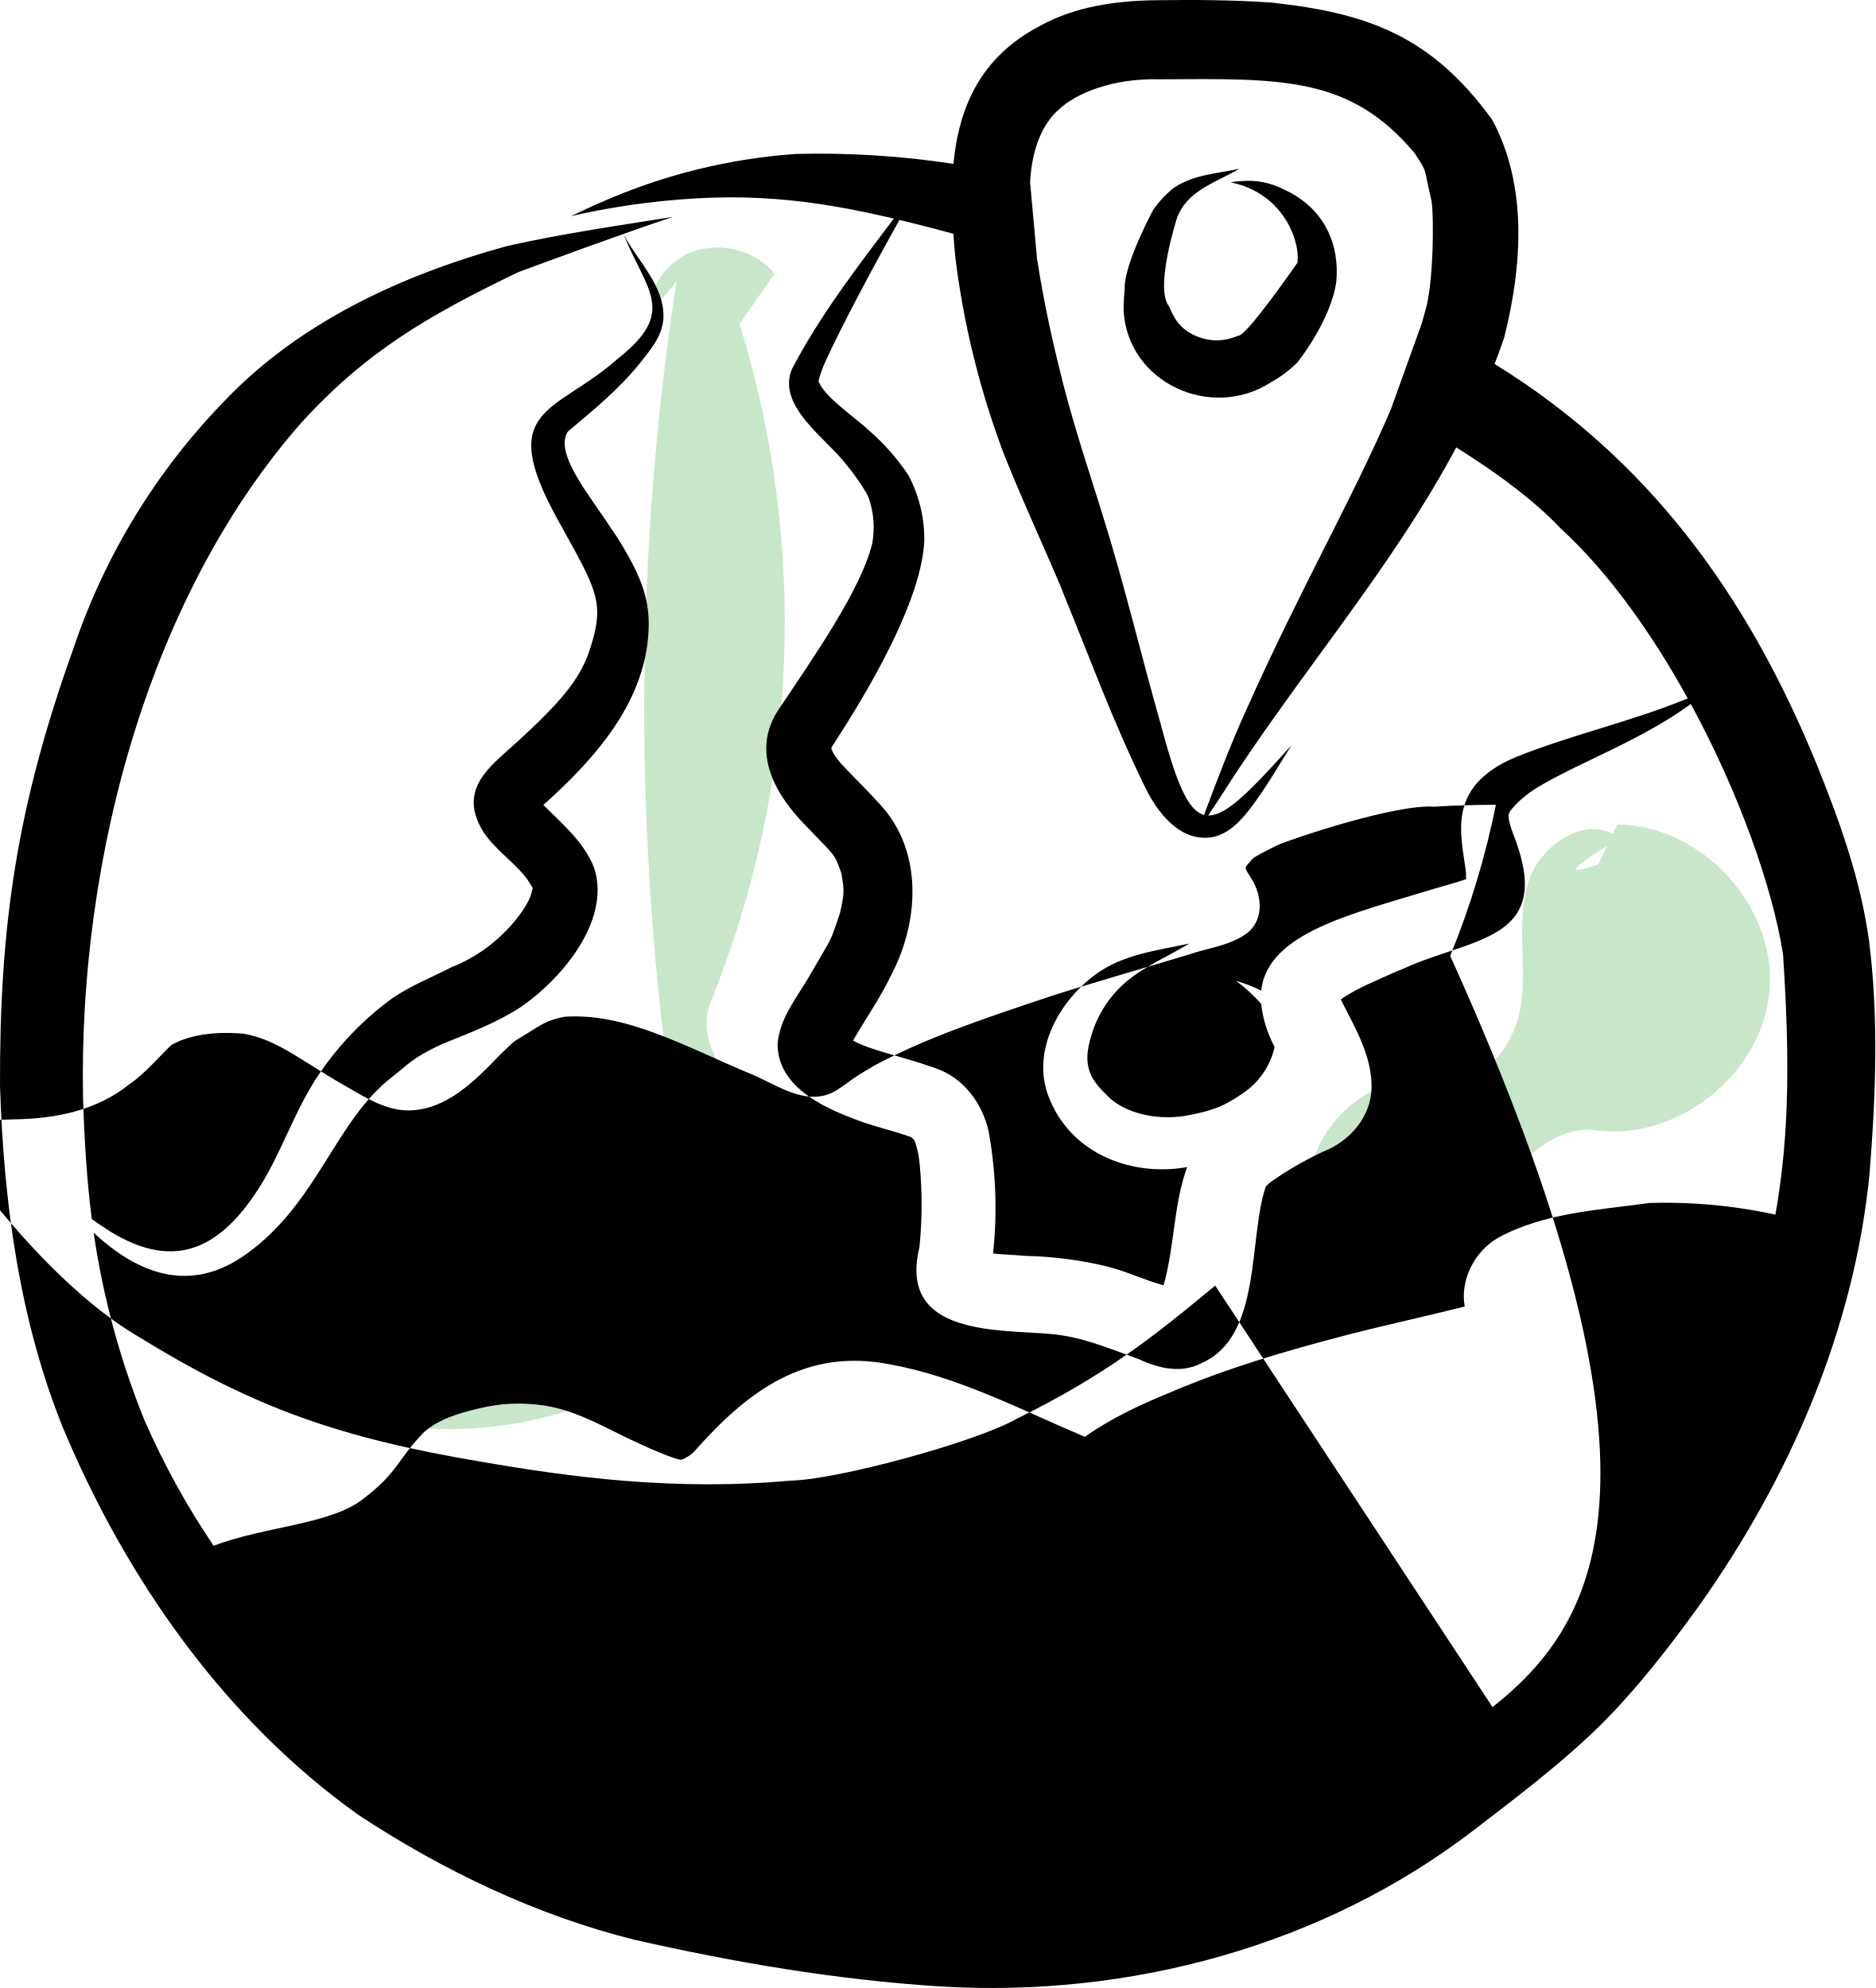
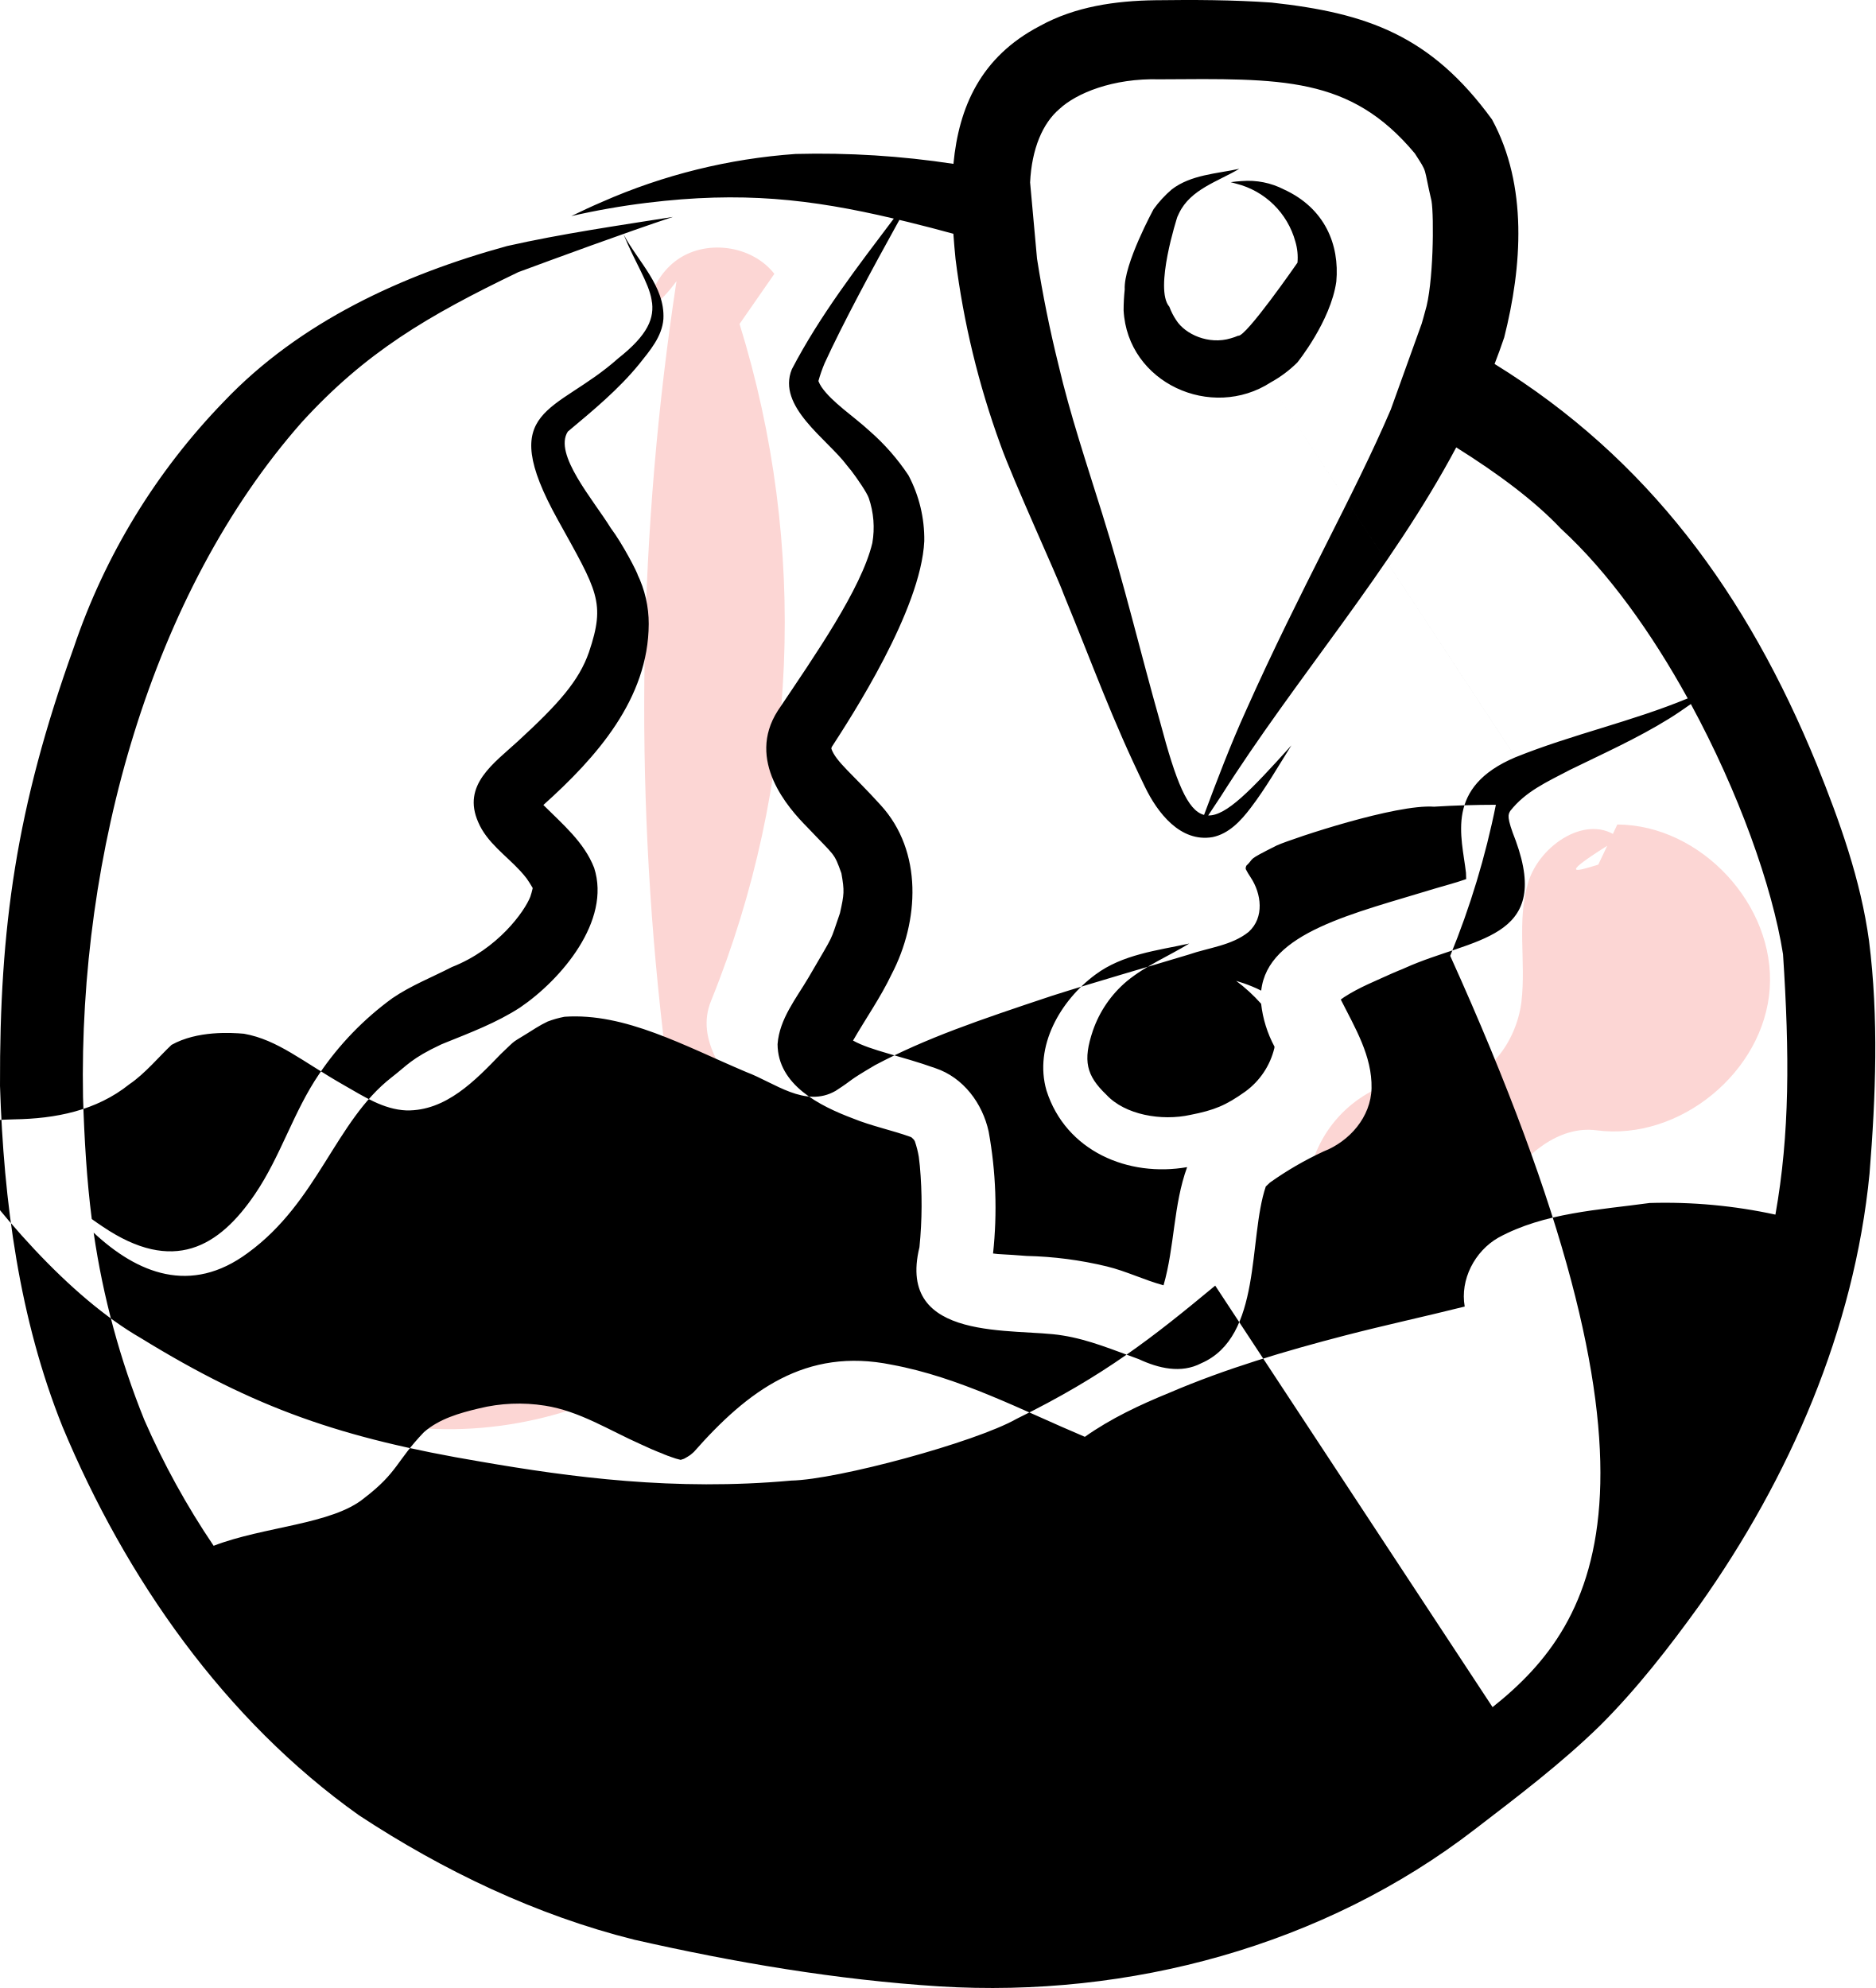
<svg xmlns="http://www.w3.org/2000/svg" data-name="Layer 1" width="497.024" height="526.927" viewBox="0 0 497.024 526.927">
-   <path d="M530.786,261.058a749.828,749.828,0,0,0-3.563,199.409c2.192,18.859-17.827,32.914-36.391,36.89s-38.878,2.878-55.119,12.712-22.58,37.917-5.523,46.254c46.294,22.629,109.02.988,131.513-45.372,9.731-20.057-30.197-38.494-21.76-59.129a267.206,267.206,0,0,0,7.555-179.417l9.225-13.281c-6.03-7.738-18.537-9.32-26.303-3.327S521.011,274.29,530.786,261.058Z" transform="translate(-351.488 -186.5363)" fill="#c8e6c9" />
-   <path d="M780.657,408.724c-8.133-6.765-21.046,1.547-24.129,11.667s-.567,21.066-1.794,31.573-9.194,22.092-19.645,20.454a32.252,32.252,0,0,0-29.651,52.651c5.568,8.487,19.13,7.191,26.937.705s11.896-16.277,17.551-24.706,14.645-16.254,24.71-14.936c21.972,2.878,44.395-15.492,45.896-37.601s-18.233-43.341-40.392-43.46l-5.045,10.632C769.223,417.531,763.349,419.358,780.657,408.724Z" transform="translate(-351.488 -186.5363)" fill="#c8e6c9" />
+   <path d="M530.786,261.058a749.828,749.828,0,0,0-3.563,199.409c2.192,18.859-17.827,32.914-36.391,36.89s-38.878,2.878-55.119,12.712-22.58,37.917-5.523,46.254c46.294,22.629,109.02.988,131.513-45.372,9.731-20.057-30.197-38.494-21.76-59.129a267.206,267.206,0,0,0,7.555-179.417l9.225-13.281c-6.03-7.738-18.537-9.32-26.303-3.327S521.011,274.29,530.786,261.058Z" transform="translate(-351.488 -186.5363)" fill="#FCD6D4" />
+   <path d="M780.657,408.724c-8.133-6.765-21.046,1.547-24.129,11.667s-.567,21.066-1.794,31.573-9.194,22.092-19.645,20.454a32.252,32.252,0,0,0-29.651,52.651c5.568,8.487,19.13,7.191,26.937.705s11.896-16.277,17.551-24.706,14.645-16.254,24.71-14.936c21.972,2.878,44.395-15.492,45.896-37.601s-18.233-43.341-40.392-43.46l-5.045,10.632C769.223,417.531,763.349,419.358,780.657,408.724Z" transform="translate(-351.488 -186.5363)" fill="#FCD6D4" />
  <path d="M687.315,499.992c-.011.029-.02.062-.031.092.03-.062.061-.122.09-.184a1.111,1.111,0,0,0,.02-.115C687.367,499.854,687.344,499.923,687.315,499.992Z" transform="translate(-351.488 -186.5363)" />
  <path d="M846.848,435.896c-2.206-16.162-7.755-31.614-13.827-46.678-18.522-45.323-44.79-81.129-85.413-106.217.887-2.32,1.758-4.649,2.547-7.021,4.741-18.759,6.3-40.256-3.23-57.779-16.243-22.318-33.148-28.213-58.425-30.983-10.25-.716-20.544-.758-30.814-.618-10.511.139-21.247,1.659-30.562,6.804-15.768,8.211-21.508,21.583-22.941,36.564A236.703,236.703,0,0,0,562.35,227.344a153.946,153.946,0,0,0-51.251,12.689c-2.767,1.186-5.497,2.46-8.202,3.779a196.247,196.247,0,0,1,20.045-3.518c25.118-3.082,43.318-1.028,65.435,4.177-9.69,12.855-19.588,25.683-27.017,39.93-4.065,9.9,9.391,18.493,14.603,25.496.871,1.113,1.063,1.308.923,1.102,1.893,2.473,4.351,6.107,4.847,7.51a24.023,24.023,0,0,1,.952,11.97c-2.923,12.152-15.177,29.702-25.061,44.448-8.435,13.178,2.779,25.782,7.785,30.828,7.503,7.927,7.056,6.631,9.078,12.237.837,4.719.752,5.52-.383,10.589-2.88,8.22-1.032,4.5-8.334,17.061-3.278,5.564-7.706,10.979-8.198,17.646.047,10.818,11.128,16.36,19.959,19.692,4.969,2.023,10.251,3.093,15.288,4.899.114.062.211.114.311.171.192.18.383.359.561.553.045.071.074.115.124.195.061.105.093.165.145.256a25.319,25.319,0,0,1,1.046,4.125c.092.798.187,1.595.275,2.393a113.247,113.247,0,0,1-.104,21.53c-6.239,25.54,25.473,21.277,37.936,23.406,7.006,1.101,13.545,3.891,20.182,6.269,5.227,2.429,11.191,3.899,16.574,1.09,16.193-7.02,12.386-32.925,17.099-46.845.286-.284.653-.639,1.106-1.049a89.445,89.445,0,0,1,14.187-8.233c6.927-2.698,12.559-9.138,12.736-16.775.176-8.514-4.379-16.019-8.154-23.499.301-.213.593-.437.901-.641,3.975-2.594,8.435-4.325,12.733-6.301q.892-.379,1.783-.757c.215-.074.77-.296,1.633-.683,17.923-8.065,38.894-7.274,29.343-33.66-2.559-6.5-2.011-6.942-1.481-7.942,4.083-5.18,9.566-7.611,15.81-10.883,8.849-4.33,17.877-8.367,26.264-13.565,1.984-1.218,3.89-2.553,5.795-3.89,12.612,23.235,21.573,48.237,24.43,66.301,1.738,26.475,1.801,47.57-2.017,69.032a137.439,137.439,0,0,0-33.325-3.083c-13.486,1.858-27.932,2.555-40.098,9.183-6.308,3.605-10.188,11.167-8.923,18.265-10.541,2.639-21.167,4.934-31.688,7.657-15.841,4.115-31.579,8.759-46.641,15.219-7.783,3.184-15.476,6.793-22.349,11.656-16.77-7.078-33.188-15.792-51.204-19.117-22.769-4.653-38.153,6.916-52.419,23.122-.311.294-.65.555-.978.83a17.638,17.638,0,0,1-1.608.967l-.041.019c-.288.101-.577.197-.869.284a17.949,17.949,0,0,1-2.492-.75c-1.027-.393-1.041-.38-.678-.219-.184-.077-.368-.156-.553-.233q-.278-.094-.549-.208c-.916-.457-1.63-.534-6.296-2.714-8.323-3.69-16.288-8.829-25.408-10.245a44.199,44.199,0,0,0-17.539.744c-5.142,1.222-10.465,2.738-14.527,6.277-7.353,7.657-6.855,10.607-15.846,17.489-8.49,7.006-26.566,7.483-39.898,12.635a208.915,208.915,0,0,1-18.357-33.335,215.196,215.196,0,0,1-13.445-49.663c11.548,10.772,25.69,16.632,40.889,5.358,18.594-13.555,23.131-34.859,38.053-46.496,4.16-3.199,5.218-5.019,13.136-8.733l.187-.08c.197-.08.43-.176.748-.308,6.821-2.757,13.769-5.373,19.97-9.392,10.919-7.408,24.207-22.987,19.672-37.032-2.653-6.828-8.377-11.592-13.46-16.671,14.07-12.628,27.843-28.114,27.923-47.971a30.112,30.112,0,0,0-3.029-13.25c.111.265.22.52.212.499-.191-.943-4.114-8.521-7.257-12.702-4.607-7.475-15.249-19.607-11.363-25.558,6.671-5.583,13.41-11.135,18.935-17.914,2.803-3.537,6.054-7.253,6.394-11.95.442-8.67-6.753-15.188-10.561-22.401,6.036,14.927,14.283,20.471-1.393,32.838-16.572,14.805-32.75,12.658-16.026,42.835,10.477,18.936,12.724,21.796,8.248,35.063-2.648,7.61-8.017,13.671-18.82,23.602-6.383,5.88-14.906,11.585-10.522,21.479,2.273,5.357,7.342,8.776,11.181,12.947.586.617,1.108,1.288,1.641,1.949.394.58,1.127,1.658,1.579,2.481l.013.04c-.001.038.006.076.004.114a20.506,20.506,0,0,1-.621,2.216c-1.514,3.876-8.594,13.868-20.798,18.641-5.26,2.715-10.837,4.888-15.741,8.239A80.801,80.801,0,0,0,436.069,471.218c-6.784,9.952-10.186,21.785-16.963,31.767-9.612,14.191-21.721,21.286-40.373,8.685-.989-.652-1.959-1.33-2.922-2.019-1.335-10.457-1.962-20.978-2.32-32.321-1.193-64.52,18.169-133.76,57.989-178.893,16.906-18.508,33.212-28.147,57.383-39.771,9.264-3.42,28.253-10.431,40.958-14.634-14.68,2.33-29.412,4.447-43.921,7.714-27.746,7.612-54.999,20.1-75.071,41.221a173.303,173.303,0,0,0-39.818,65.277c-15.229,42.444-19.651,73.993-19.522,116.088.965,30.652,5.086,61.777,16.58,90.388,16.718,40.091,42.894,77.616,78.559,102.964,22.322,14.684,46.98,26.491,72.957,32.977,26.615,6.046,53.648,10.639,80.906,12.377C650.728,716.136,702.344,702.318,742.403,671.384c11.374-8.73,22.862-17.418,33.133-27.454,9.8-9.767,18.318-20.739,26.392-31.95,23.874-33.734,41.002-72.998,45.055-114.369C848.63,477.136,849.433,456.318,846.848,435.896ZM720.104,295.064c-9.784,22.912-23.975,47.517-38.379,79.793-4.109,9.059-7.641,18.36-11.12,27.676-4.411-1.164-7.448-8.854-11.59-24.428-5.252-18.476-9.651-37.192-15.433-55.516-4.064-13.061-8.443-26.041-11.564-39.37q-3.457-13.929-5.681-28.124l-1.835-20.203c.431-8.909,3.319-15.708,7.817-19.507,4.39-4.078,14.024-8.181,26.489-7.827,32.3-.207,50.49-.916,67.655,19.638,3.545,5.535,2.186,3.078,4.427,12.589.689,4.122.541,22.245-1.699,29.316-.272,1.064-.591,2.125-.89,3.187m-66.897-4.457c-4.095-4.691,2.113-23.78,2.113-23.78.154-.333.291-.663.461-.998,3.025-6.344,10.325-8.414,15.97-11.777-6.044,1.31-12.79,1.567-17.875,5.444a29.684,29.684,0,0,0-4.834,5.246s-7.991,14.642-7.661,21.288a53.873,53.873,0,0,0-.294,5.541c1.023,19.213,23.251,29.314,39.042,19.066a31.6,31.6,0,0,0,6.995-5.238s8.831-10.898,10.339-21.448c.896-9.818-3.057-19.464-13.878-24.422a20.651,20.651,0,0,0-11.163-2.225c-.989.057-1.976.158-2.956.291.489.133.979.262,1.467.4a21.747,21.747,0,0,1,15.681,15.369,14.879,14.879,0,0,1,.559,5.564s-13.786,19.924-15.733,19.369a15.733,15.733,0,0,1-1.965.692c-5.861,1.765-12.018-1.074-14.398-4.742a16.853,16.853,0,0,1-1.868-3.641m18.232,7.691,73.513,111.722c-18.789,7.923-14.235,20.981-13.127,30.614.027.561.053,1.122.056,1.684-2.577.924-5.238,1.612-7.862,2.388-22.079,6.776-44.753,11.71-46.466,27.183-.791-.404-1.616-.792-2.504-1.148-1.355-.558-2.743-1.032-4.143-1.454a44.752,44.752,0,0,1,6.578,6.02c.017.017.03.037.048.054a31.515,31.515,0,0,0,3.549,11.382c-.019.127-.022.258-.043.384A20.055,20.055,0,0,1,681.551,475.85c-5.2,3.709-8.25,4.942-14.53,6.182-7.717,1.71-17.385-.008-22.302-5.33-5.354-5.12-6.268-9.03-3.575-16.996a29.859,29.859,0,0,1,8.988-13.091c4.992-4.119,11.07-6.643,16.569-9.994-8.545,1.865-17.704,2.871-24.916,8.253-9.25,6.842-16.31,19.014-12.946,30.688,5.134,16.155,21.756,23.053,37.281,20.326-3.655,9.992-3.297,21.081-6.243,31.287l-.012.034c-5.083-1.372-9.882-3.754-15.014-5a99.747,99.747,0,0,0-21.294-2.781c-5.835-.477-7.262-.398-8.874-.651a112.99,112.99,0,0,0-1.163-32.312c-1.629-7.468-6.698-14.317-14.098-16.798-9.448-3.373-17.014-4.634-21.85-7.324,3.38-5.861,7.293-11.425,10.212-17.549,7.334-14.052,8.355-32.586-2.908-44.886-7.402-8.172-11.884-11.508-13.052-14.944.037-.133.046-.272.088-.404,5.013-7.768,23.674-36.28,24.544-54.599a36.237,36.237,0,0,0-4.186-17.43,58.603,58.603,0,0,0-10.249-11.705c-4.211-3.9-10.02-7.646-12.811-11.731a7.958,7.958,0,0,1-.815-1.562,39.403,39.403,0,0,1,1.653-4.736c4.749-10.368,12.588-24.954,19.809-37.972.795.191,1.582.375,2.388.573,3.99.974,7.96,2.019,11.921,3.098.16,2.233.348,4.469.575,6.7a225.778,225.778,0,0,0,11.882,49.163c3.461,9.728,15.151,35.078,16.738,39.584,8.094,19.687,12.782,33.106,21.578,51.148,3.305,6.86,9.387,14.801,17.934,13.326,4.327-.897,7.492-4.33,10.063-7.71,4.02-5.254,7.294-11.028,10.824-16.612-10.828,12.041-17.276,18.708-22.06,18.584,1.125-1.695,2.254-3.388,3.37-5.088,19.769-31.259,44.969-59.779,62.373-92.471,11.091,6.941,20.846,14.222,27.75,21.548,12.534,11.482,24.07,27.687,33.605,44.979C783.851,377.836,768.307,381.14,753.148,387.244Zm-6.076,251.776c-16.411,13.597-29.219,23.811-52.7,35.34-10.912,6.187-47.452,16.091-59.653,16.333-30.94,2.821-58.455-.892-82.3-5.018-36.902-6.209-59.758-14.095-90.08-32.743-18.744-10.771-38.665-33.407-53.611-55.756a112.422,112.422,0,0,1,20.013-2.23c10.969-.168,21.792-2.28,30.542-9.302,4.096-2.741,8.125-7.602,11.183-10.439,6.812-3.811,15.869-3.25,19.191-2.95,8.981,1.603,15.515,7.391,26.592,13.683,5.146,2.926,10.376,6.395,16.468,6.643,10.468.192,18.246-7.937,24.999-14.939,4.864-4.584,1.866-2.18,9.311-6.911a31.731,31.731,0,0,1,3.133-1.716,26.757,26.757,0,0,1,4.297-1.229l.194-.034c16.003-1.089,31.645,7.686,48.188,14.679,7.452,2.799,15.556,9.562,23.602,4.981,5.365-3.461,2.479-2.12,10.488-6.837,13.603-7.192,27.258-11.839,46.98-18.407,11.99-3.814,24.098-7.255,36.142-10.896,5.315-1.844,11.414-2.397,15.884-6.008,4.213-3.81,3.422-10.136.49-14.518a20.077,20.077,0,0,1-1.261-2.133c-.001-.091-.011-.181-.009-.272.013-.087.024-.143.038-.252.05-.142.087-.251.121-.355,2.442-2.322-.298-1.182,8.165-5.429,4.611-1.987,31.613-10.97,41.59-10.227,5.456-.348,10.924-.497,16.392-.51a219.417,219.417,0,0,1-12.106,40.039C798.111,577.613,775.659,616.299,747.071,639.02Z" transform="translate(-351.488 -186.5363)" />
</svg>
